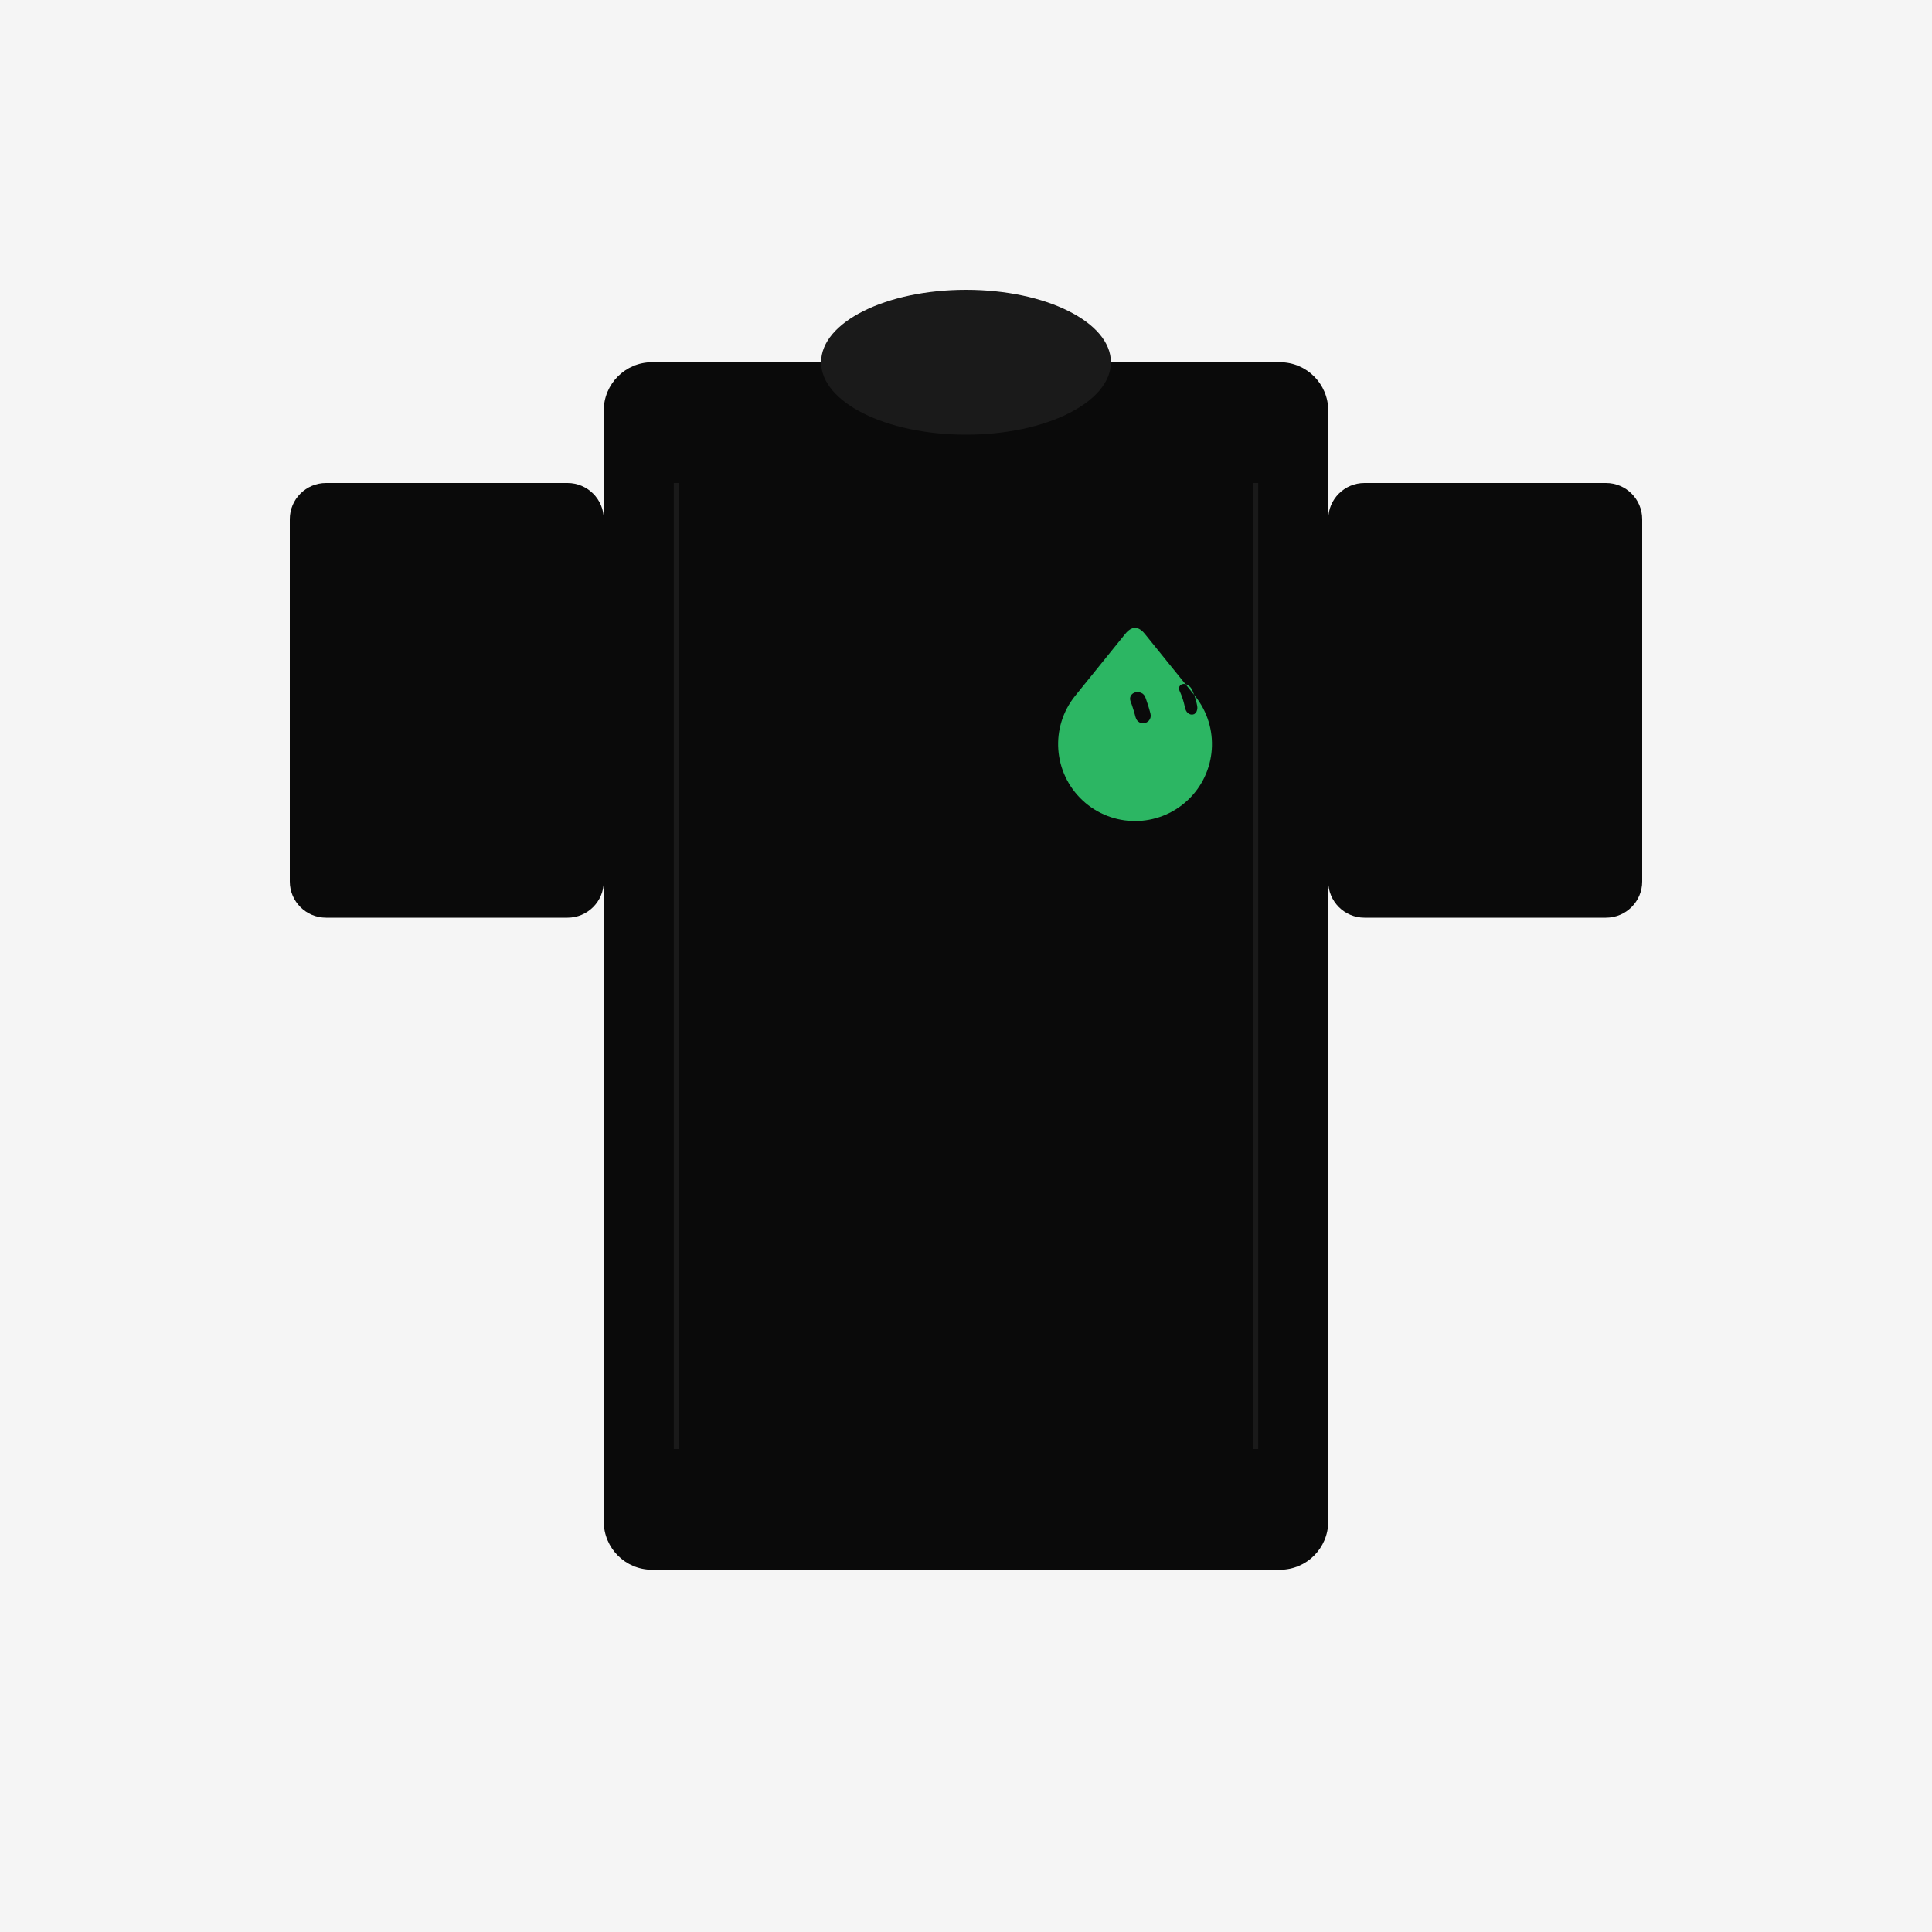
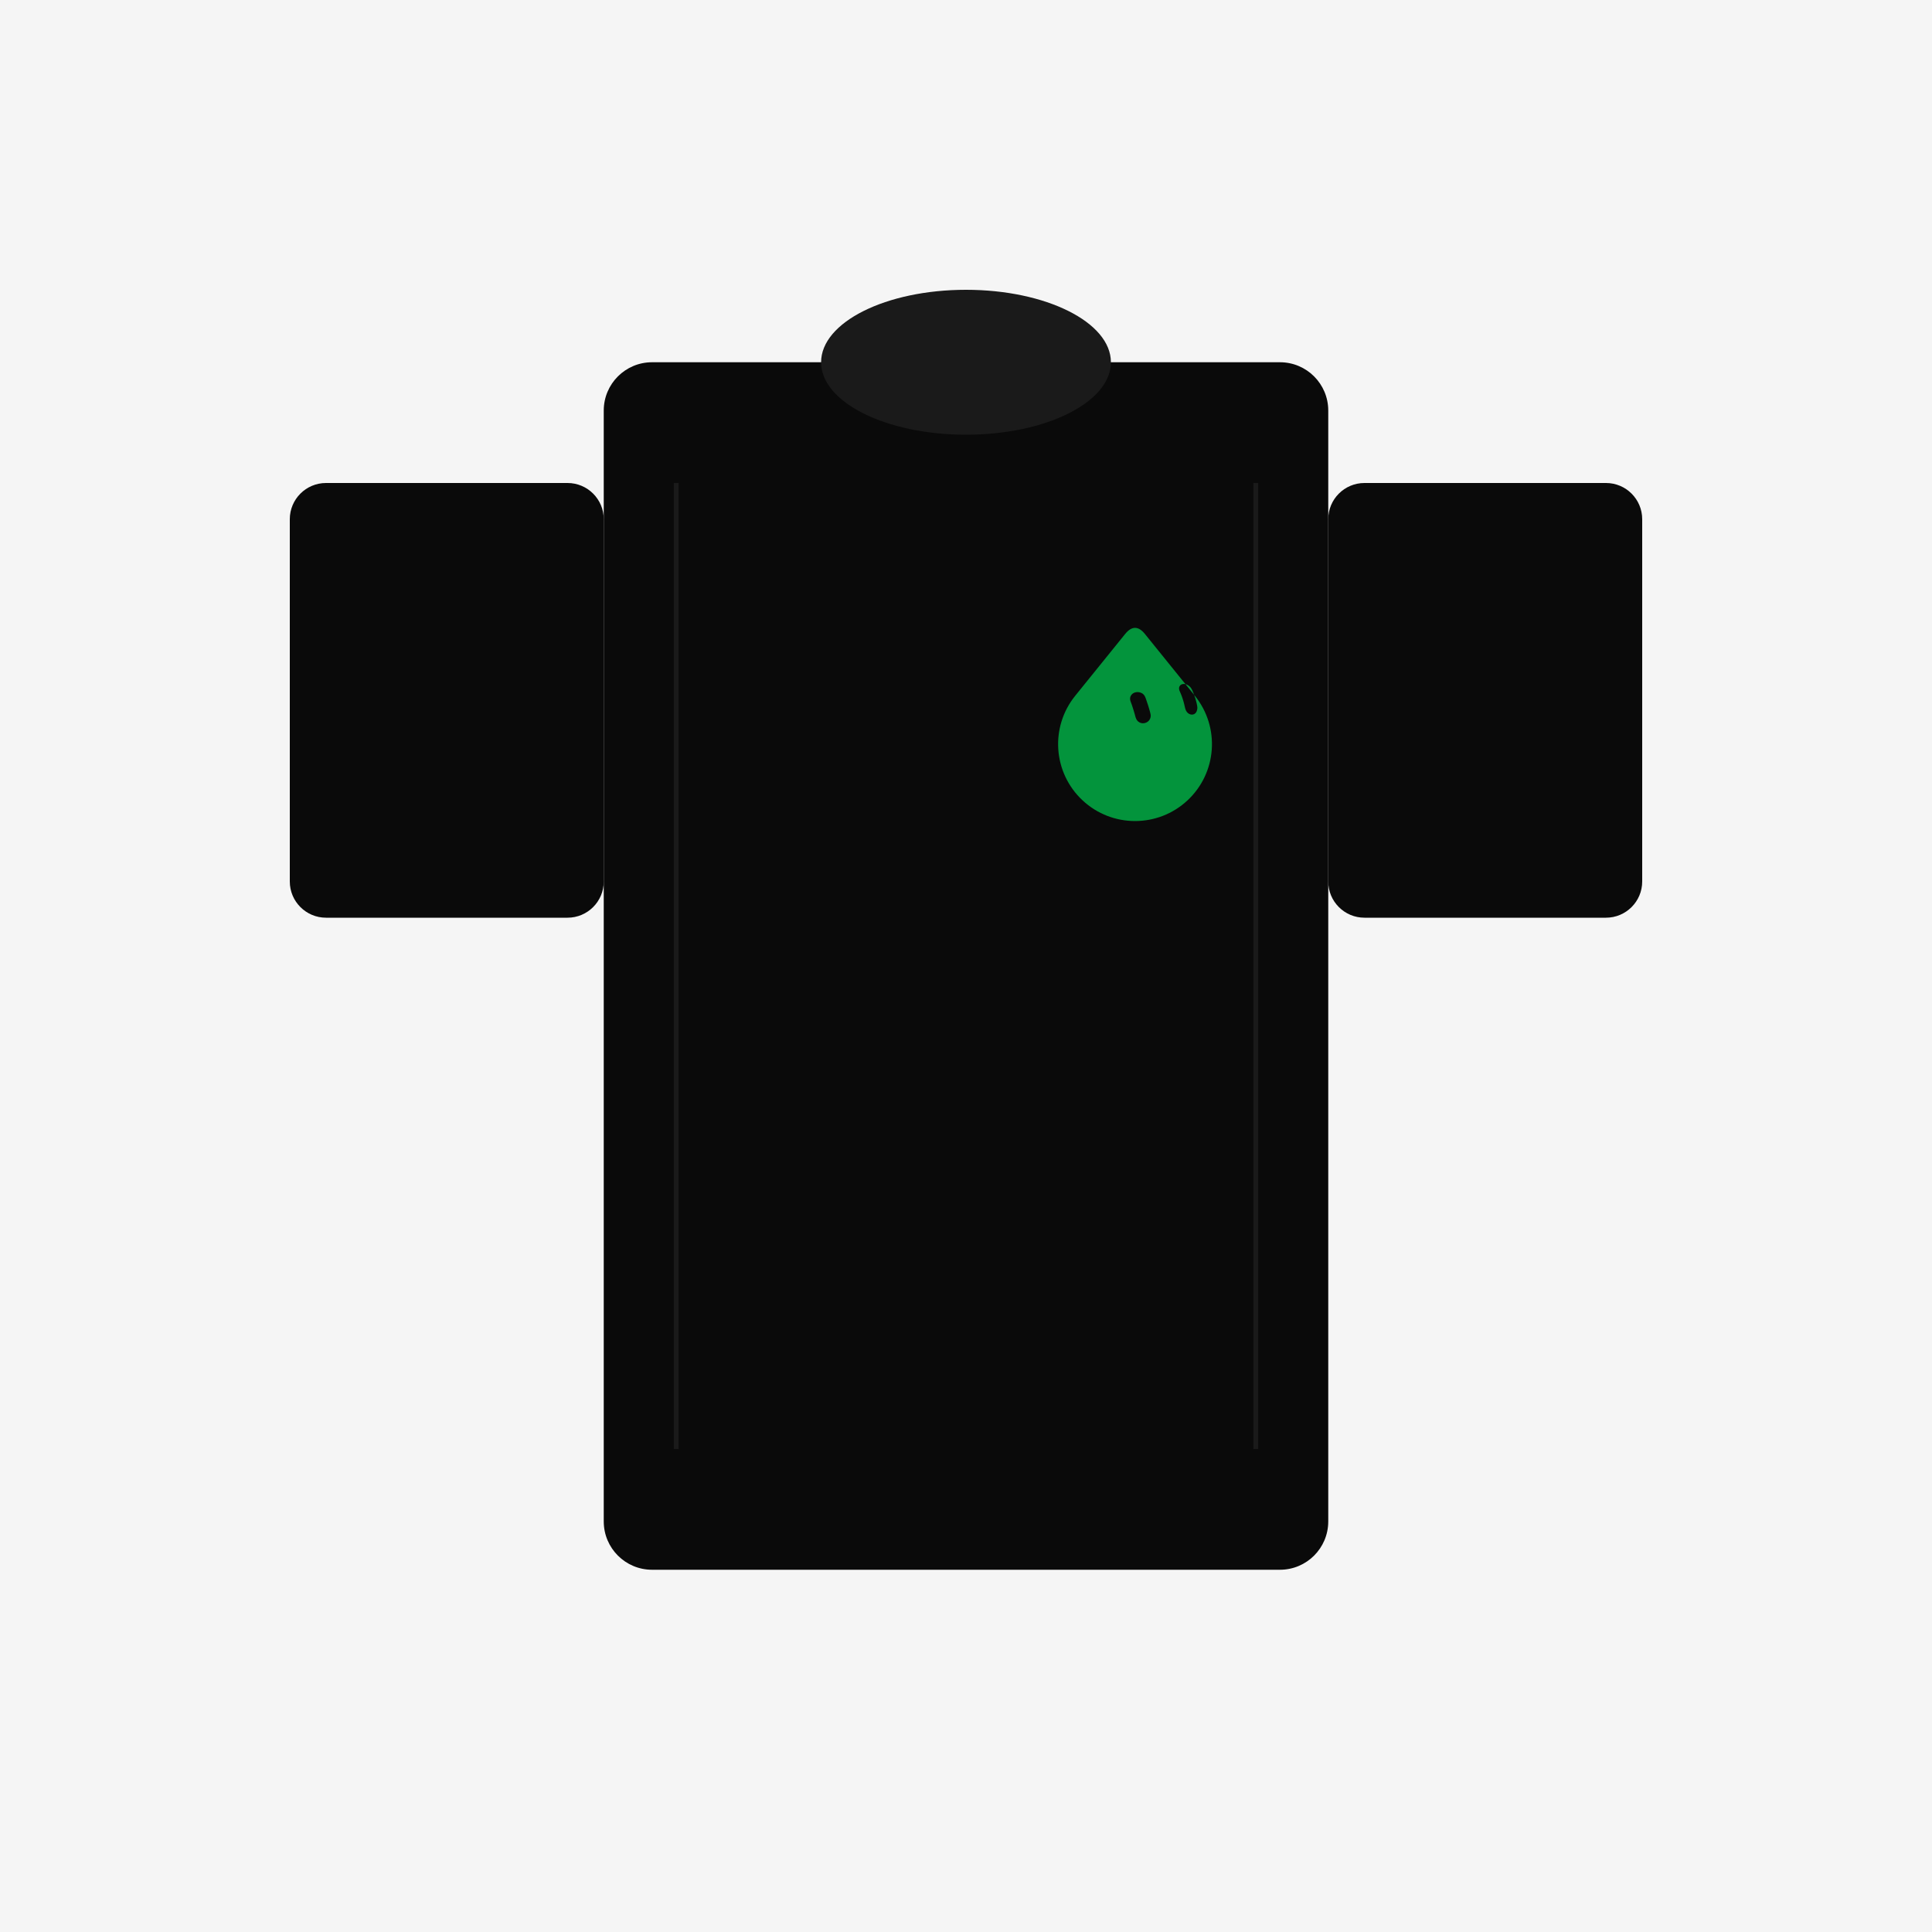
<svg xmlns="http://www.w3.org/2000/svg" width="800" height="800" viewBox="0 0 800 800">
  <defs>
    <style>
      .flatlay-background { fill: #F5F5F5; }
      .tee { fill: #0A0A0A; }
    </style>
  </defs>
  <rect width="800" height="800" class="flatlay-background" />
  <g class="tee">
    <rect x="250" y="150" width="300" height="500" rx="20" fill="#0A0A0A" />
    <ellipse cx="400" cy="150" rx="60" ry="30" fill="#1A1A1A" />
    <rect x="120" y="200" width="130" height="180" rx="15" fill="#0A0A0A" />
    <rect x="550" y="200" width="130" height="180" rx="15" fill="#0A0A0A" />
    <line x1="280" y1="200" x2="280" y2="600" stroke="#1A1A1A" stroke-width="2" />
    <line x1="520" y1="200" x2="520" y2="600" stroke="#1A1A1A" stroke-width="2" />
  </g>
  <g transform="translate(430, 260) scale(0.35)">
    <g class="grok-bot-mark" data-official-id="teardrop" data-picker-shape="teardrop">
-       <path class="grok-bot-mark__compound" fill="#2CB663" fill-rule="evenodd" d="M125.97 7.2Q114.27 -7.28 102.57 7.2L43.49 80.31C13.46 117.46 17.28 171.51 52.23 204.08C87.17 236.65 141.37 236.65 176.32 204.08C211.26 171.51 215.08 117.46 185.05 80.31Z M117.70 75.95L119.71 76.23L121.59 76.86L123.32 77.84L124.75 79.17L125.84 80.80L126.65 82.61L127.32 84.48L127.96 86.37L128.60 88.27L129.23 90.15L129.85 92.05L130.44 93.96L131.01 95.87L131.55 97.80L132.07 99.72L132.56 101.67L132.83 103.67L132.65 105.72L131.99 107.70L130.85 109.49L129.31 110.96L127.48 112.03L125.48 112.67L123.43 112.84L121.43 112.56L119.59 111.84L117.95 110.74L116.61 109.30L115.63 107.60L114.92 105.73L114.38 103.82L113.86 101.88L113.30 99.96L112.73 98.05L112.14 96.13L111.54 94.24L110.93 92.34L110.29 90.45L109.58 88.59L108.90 86.72L108.44 84.77L108.43 82.74L109.03 80.73L110.17 78.96L111.75 77.52L113.63 76.55L115.65 76.04Z M171.91 66.30L173.91 66.56L175.72 67.17L177.32 68.07L178.76 69.18L179.99 70.47L181.00 71.93L181.85 73.51L182.58 75.15L183.26 76.84L183.91 78.53L184.55 80.24L185.14 81.97L185.68 83.72L186.21 85.47L186.69 87.25L187.13 89.05L187.51 90.86L187.86 92.71L188.01 94.62L187.79 96.62L187.20 98.64L186.06 100.59L184.21 102.05L182.06 102.60L180.03 102.43L178.26 101.74L176.78 100.70L175.55 99.41L174.61 97.89L173.92 96.22L173.41 94.46L172.99 92.66L172.58 90.84L172.13 89.04L171.65 87.26L171.14 85.50L170.58 83.76L170.00 82.02L169.38 80.31L168.72 78.62L168.03 76.95L167.30 75.29L166.64 73.61L166.31 71.77L166.58 69.77L167.76 67.86L169.75 66.64Z" />
+       <path class="grok-bot-mark__compound" fill="#03943C" fill-rule="evenodd" d="M125.97 7.2Q114.27 -7.28 102.57 7.2L43.49 80.31C13.46 117.46 17.28 171.51 52.23 204.08C87.17 236.65 141.37 236.65 176.32 204.08C211.26 171.51 215.08 117.46 185.05 80.31Z M117.70 75.95L119.71 76.23L121.59 76.86L123.32 77.84L124.75 79.17L125.84 80.80L126.65 82.61L127.32 84.48L127.96 86.37L128.60 88.27L129.23 90.15L129.85 92.05L130.44 93.96L131.01 95.87L131.55 97.80L132.07 99.72L132.56 101.67L132.83 103.67L132.65 105.72L131.99 107.70L130.85 109.49L129.31 110.96L127.48 112.03L125.48 112.67L123.43 112.84L121.43 112.56L119.59 111.84L117.95 110.74L116.61 109.30L115.63 107.60L114.92 105.73L114.38 103.82L113.86 101.88L113.30 99.96L112.73 98.05L112.14 96.13L111.54 94.24L110.93 92.34L110.29 90.45L109.58 88.59L108.90 86.72L108.44 84.77L108.43 82.74L109.03 80.73L110.17 78.96L111.75 77.52L113.63 76.55L115.65 76.04Z M171.91 66.30L173.91 66.56L175.72 67.17L177.32 68.07L178.76 69.18L179.99 70.47L181.00 71.93L181.85 73.51L182.58 75.15L183.26 76.84L183.91 78.53L184.55 80.24L185.14 81.97L185.68 83.72L186.21 85.47L186.69 87.25L187.13 89.05L187.51 90.86L187.86 92.71L188.01 94.62L187.79 96.62L187.20 98.64L186.06 100.59L184.21 102.05L182.06 102.60L180.03 102.43L178.26 101.74L176.78 100.70L175.55 99.41L174.61 97.89L173.92 96.22L173.41 94.46L172.99 92.66L172.58 90.84L172.13 89.04L171.65 87.26L171.14 85.50L170.58 83.76L170.00 82.02L169.38 80.31L168.72 78.62L168.03 76.95L167.30 75.29L166.64 73.61L166.31 71.77L166.58 69.77L167.76 67.86L169.75 66.64Z" />
    </g>
  </g>
</svg>
